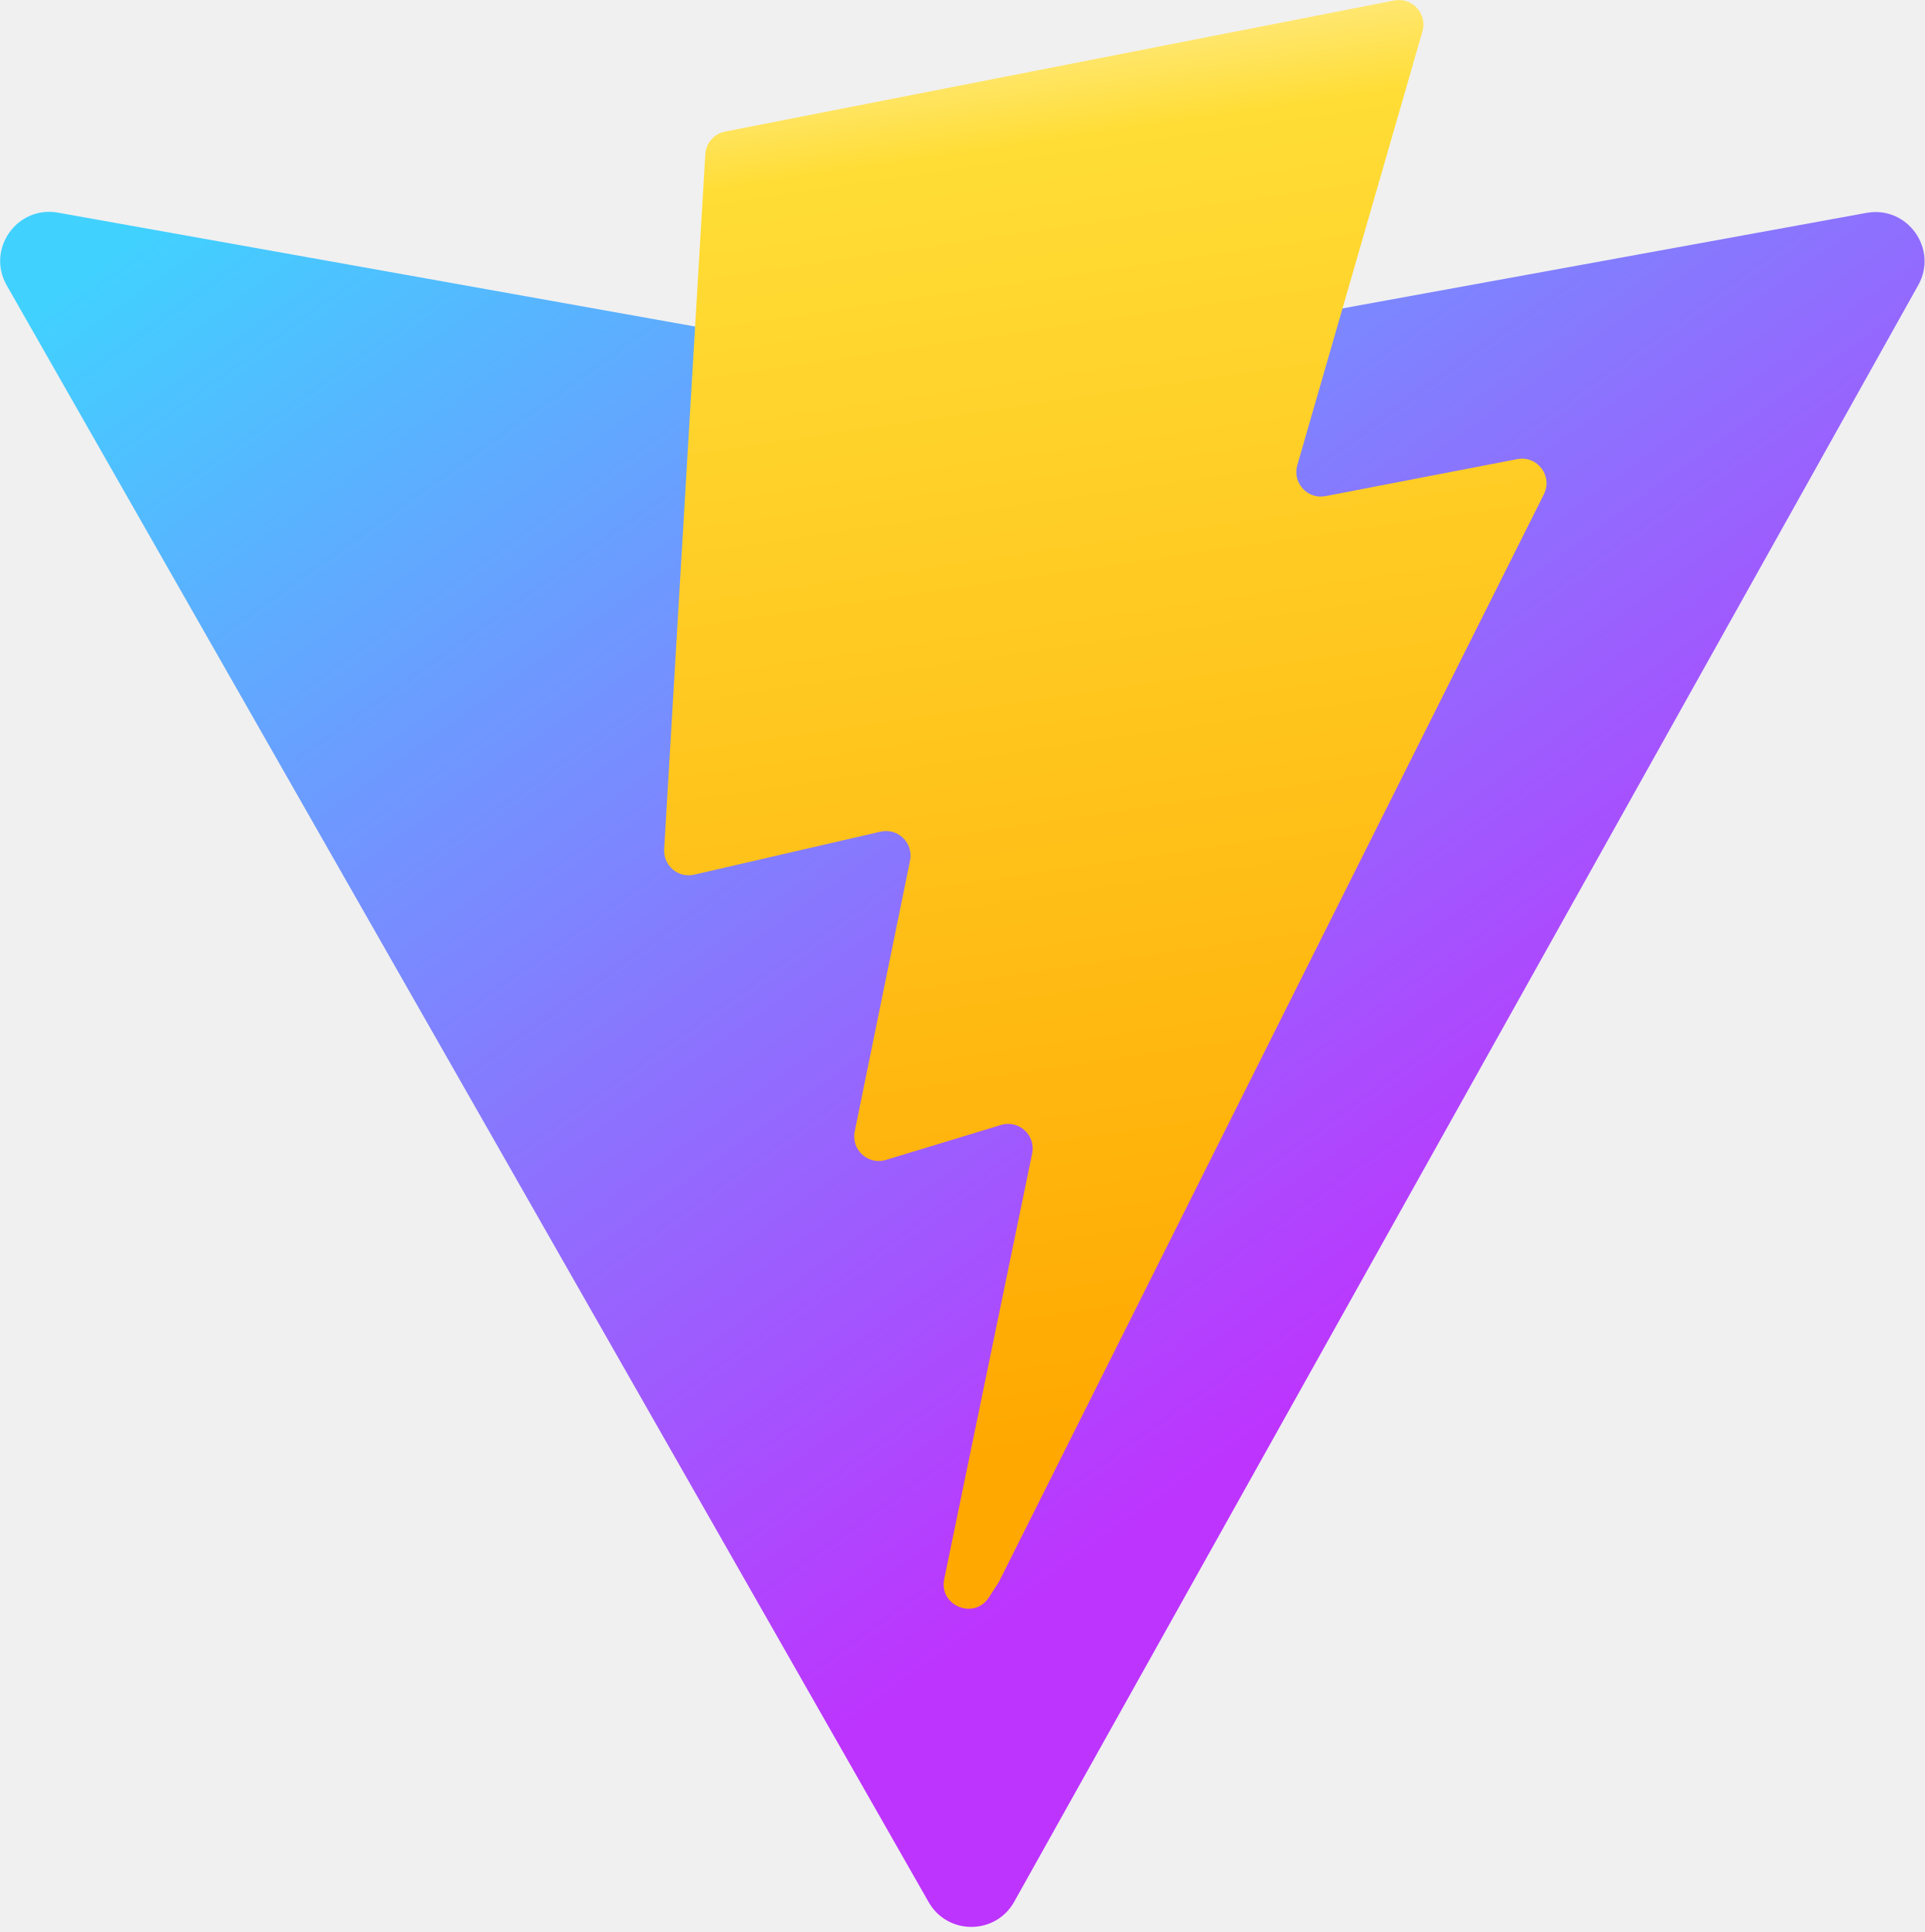
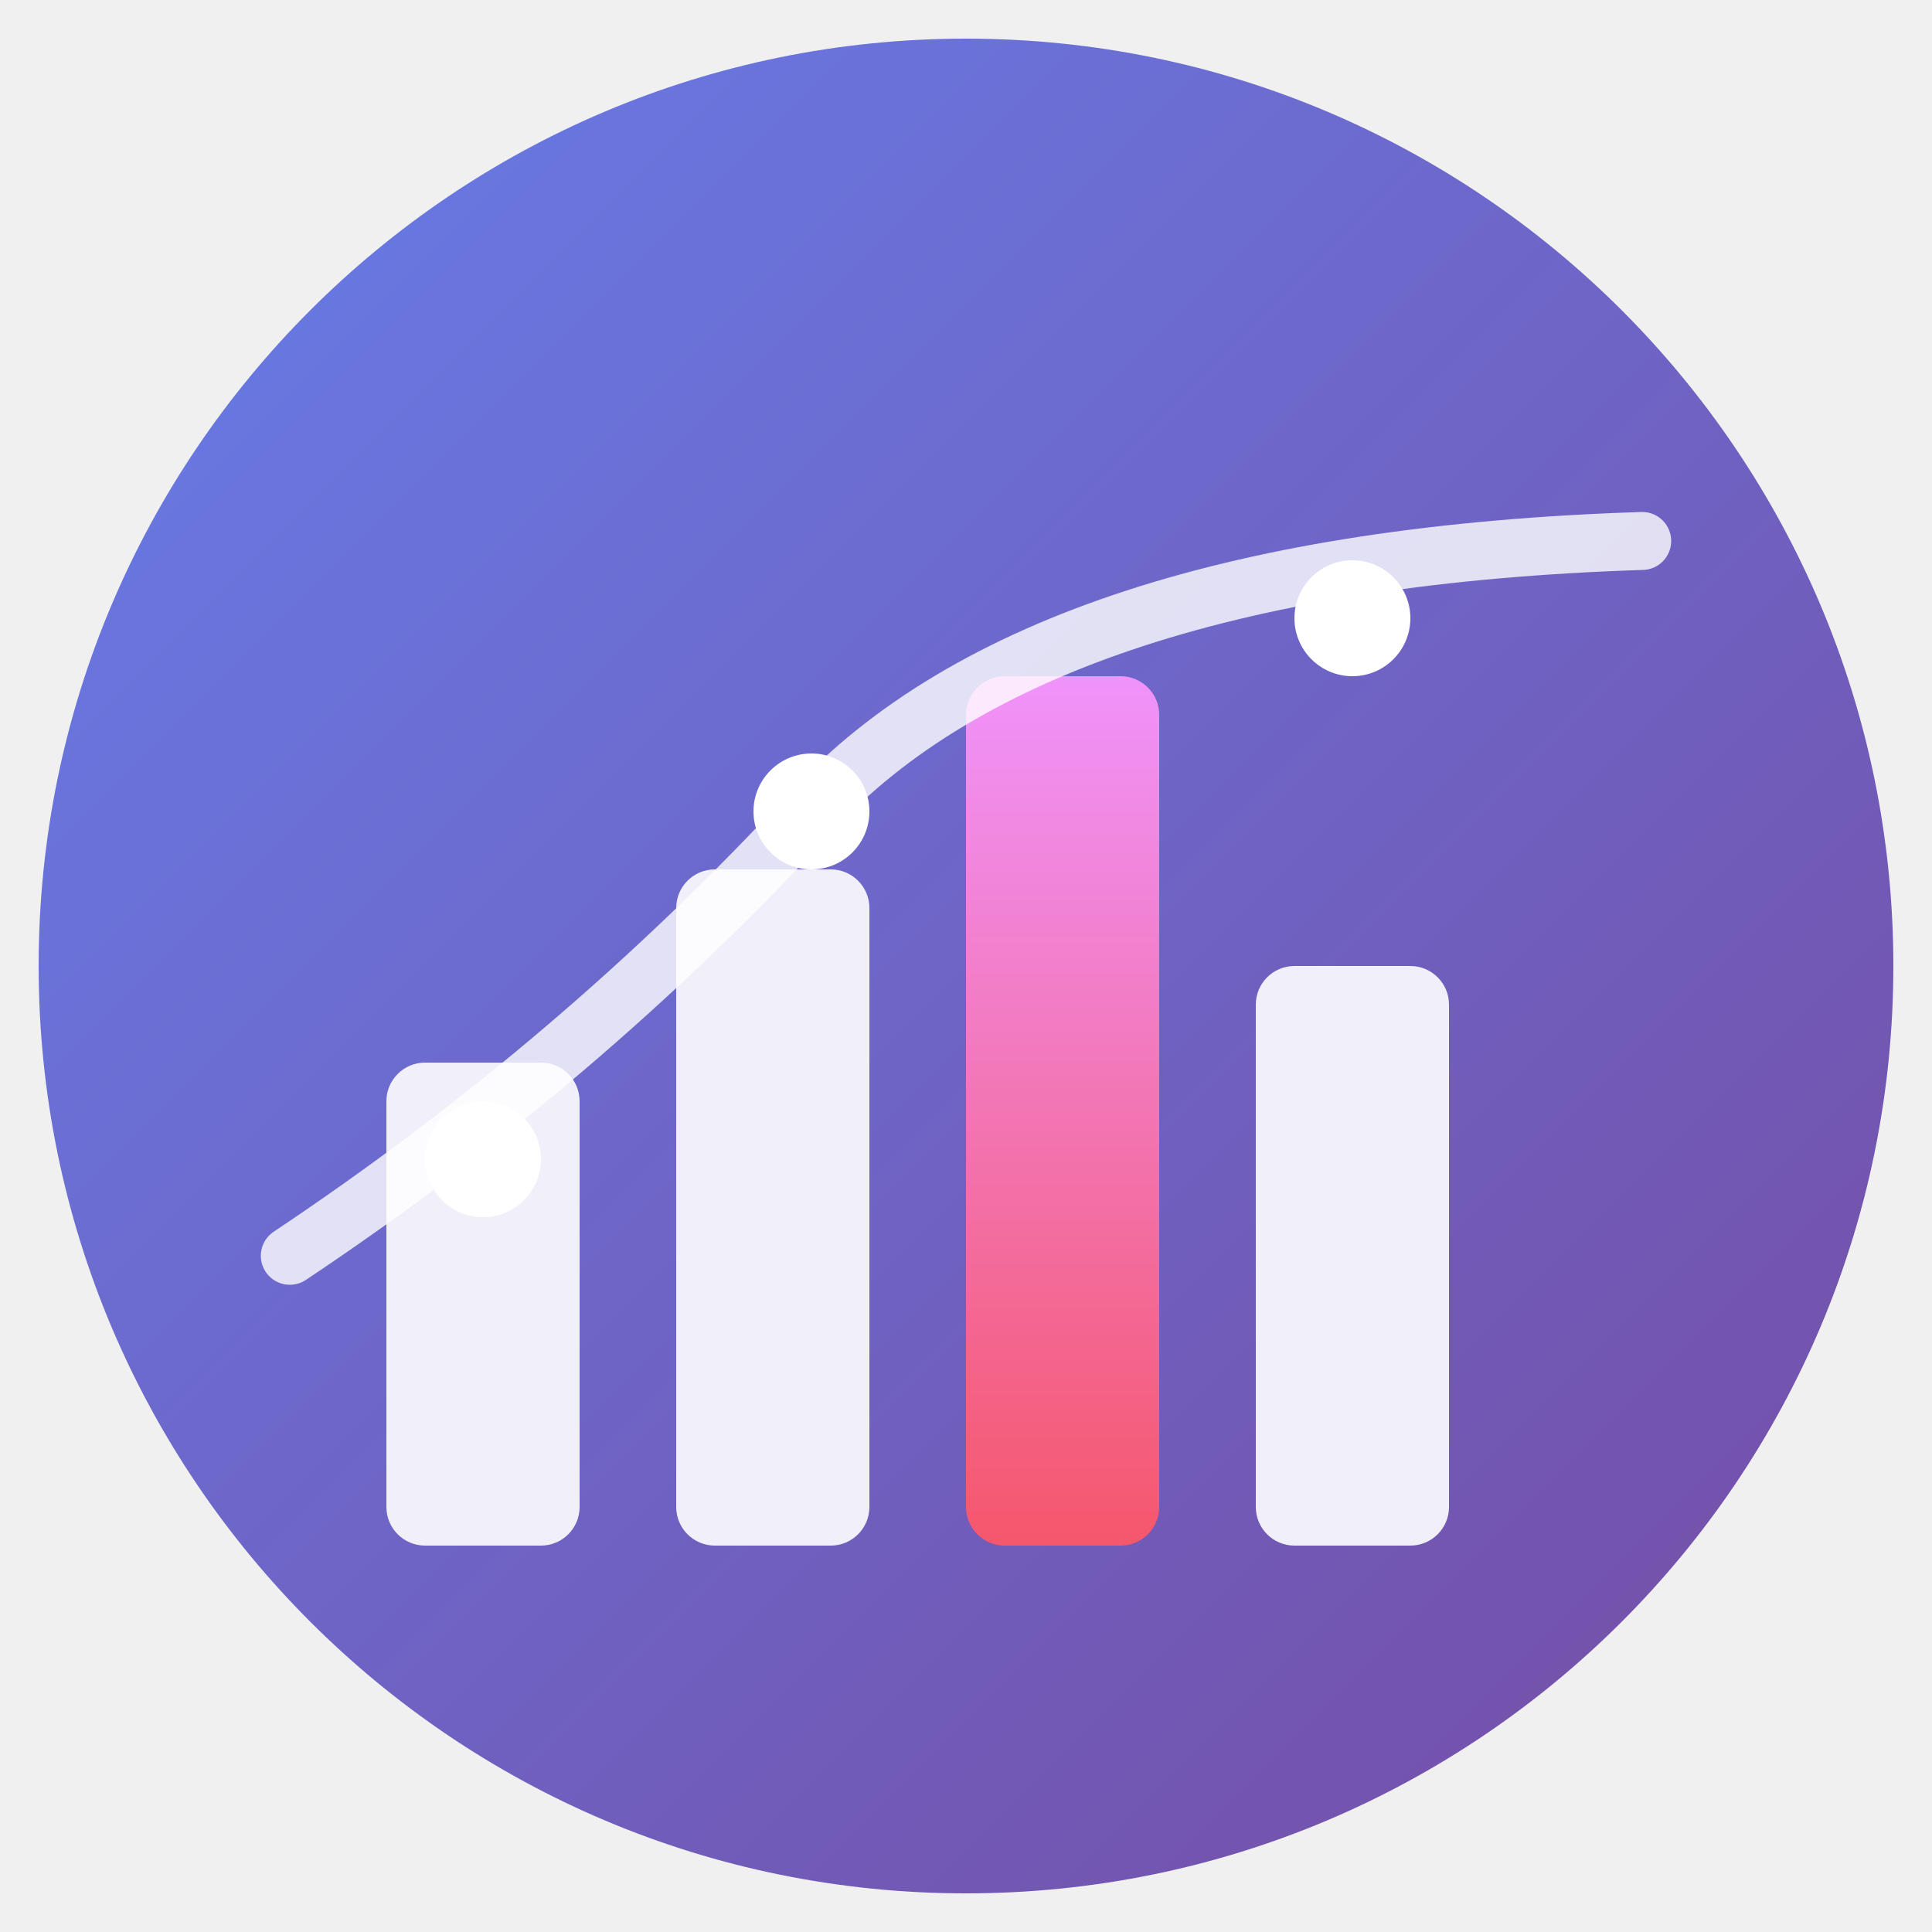
- <svg xmlns="http://www.w3.org/2000/svg" aria-hidden="true" role="img" class="iconify iconify--logos" width="31.88" height="32" preserveAspectRatio="xMidYMid meet" viewBox="0 0 256 257">
+ <svg xmlns="http://www.w3.org/2000/svg" viewBox="0 0 100 100">
  <defs>
-     <linearGradient id="IconifyId1813088fe1fbc01fb466" x1="-.828%" x2="57.636%" y1="7.652%" y2="78.411%">
-       <stop offset="0%" stop-color="#41D1FF" />
-       <stop offset="100%" stop-color="#BD34FE" />
+     <linearGradient id="grad1" x1="0%" y1="0%" x2="100%" y2="100%">
+       <stop offset="0%" style="stop-color:#667eea;stop-opacity:1" />
+       <stop offset="100%" style="stop-color:#764ba2;stop-opacity:1" />
    </linearGradient>
-     <linearGradient id="IconifyId1813088fe1fbc01fb467" x1="43.376%" x2="50.316%" y1="2.242%" y2="89.03%">
-       <stop offset="0%" stop-color="#FFEA83" />
-       <stop offset="8.333%" stop-color="#FFDD35" />
-       <stop offset="100%" stop-color="#FFA800" />
+     <linearGradient id="grad2" x1="0%" y1="0%" x2="0%" y2="100%">
+       <stop offset="0%" style="stop-color:#f093fb;stop-opacity:1" />
+       <stop offset="100%" style="stop-color:#f5576c;stop-opacity:1" />
    </linearGradient>
  </defs>
-   <path fill="url(#IconifyId1813088fe1fbc01fb466)" d="M255.153 37.938L134.897 252.976c-2.483 4.44-8.862 4.466-11.382.048L.875 37.958c-2.746-4.814 1.371-10.646 6.827-9.67l120.385 21.517a6.537 6.537 0 0 0 2.322-.004l117.867-21.483c5.438-.991 9.574 4.796 6.877 9.62Z" />
-   <path fill="url(#IconifyId1813088fe1fbc01fb467)" d="M185.432.063L96.44 17.501a3.268 3.268 0 0 0-2.634 3.014l-5.474 92.456a3.268 3.268 0 0 0 3.997 3.378l24.777-5.718c2.318-.535 4.413 1.507 3.936 3.838l-7.361 36.047c-.495 2.426 1.782 4.5 4.151 3.78l15.304-4.649c2.372-.72 4.652 1.36 4.15 3.788l-11.698 56.621c-.732 3.542 3.979 5.473 5.943 2.437l1.313-2.028l72.516-144.72c1.215-2.423-.88-5.186-3.54-4.672l-25.505 4.922c-2.396.462-4.435-1.77-3.759-4.114l16.646-57.705c.677-2.35-1.37-4.583-3.769-4.113Z" />
+   <circle cx="50" cy="50" r="48" fill="url(#grad1)" />
+   <rect x="20" y="55" width="10" height="25" fill="white" opacity="0.9" rx="2" />
+   <rect x="35" y="45" width="10" height="35" fill="white" opacity="0.9" rx="2" />
+   <rect x="50" y="35" width="10" height="45" fill="url(#grad2)" rx="2" />
+   <rect x="65" y="50" width="10" height="30" fill="white" opacity="0.9" rx="2" />
+   <path d="M 15 65 Q 30 55, 42 42 T 85 28" stroke="white" stroke-width="3" fill="none" stroke-linecap="round" opacity="0.8" />
+   <circle cx="25" cy="60" r="3" fill="white" />
+   <circle cx="42" cy="42" r="3" fill="white" />
+   <circle cx="70" cy="32" r="3" fill="white" />
</svg>
